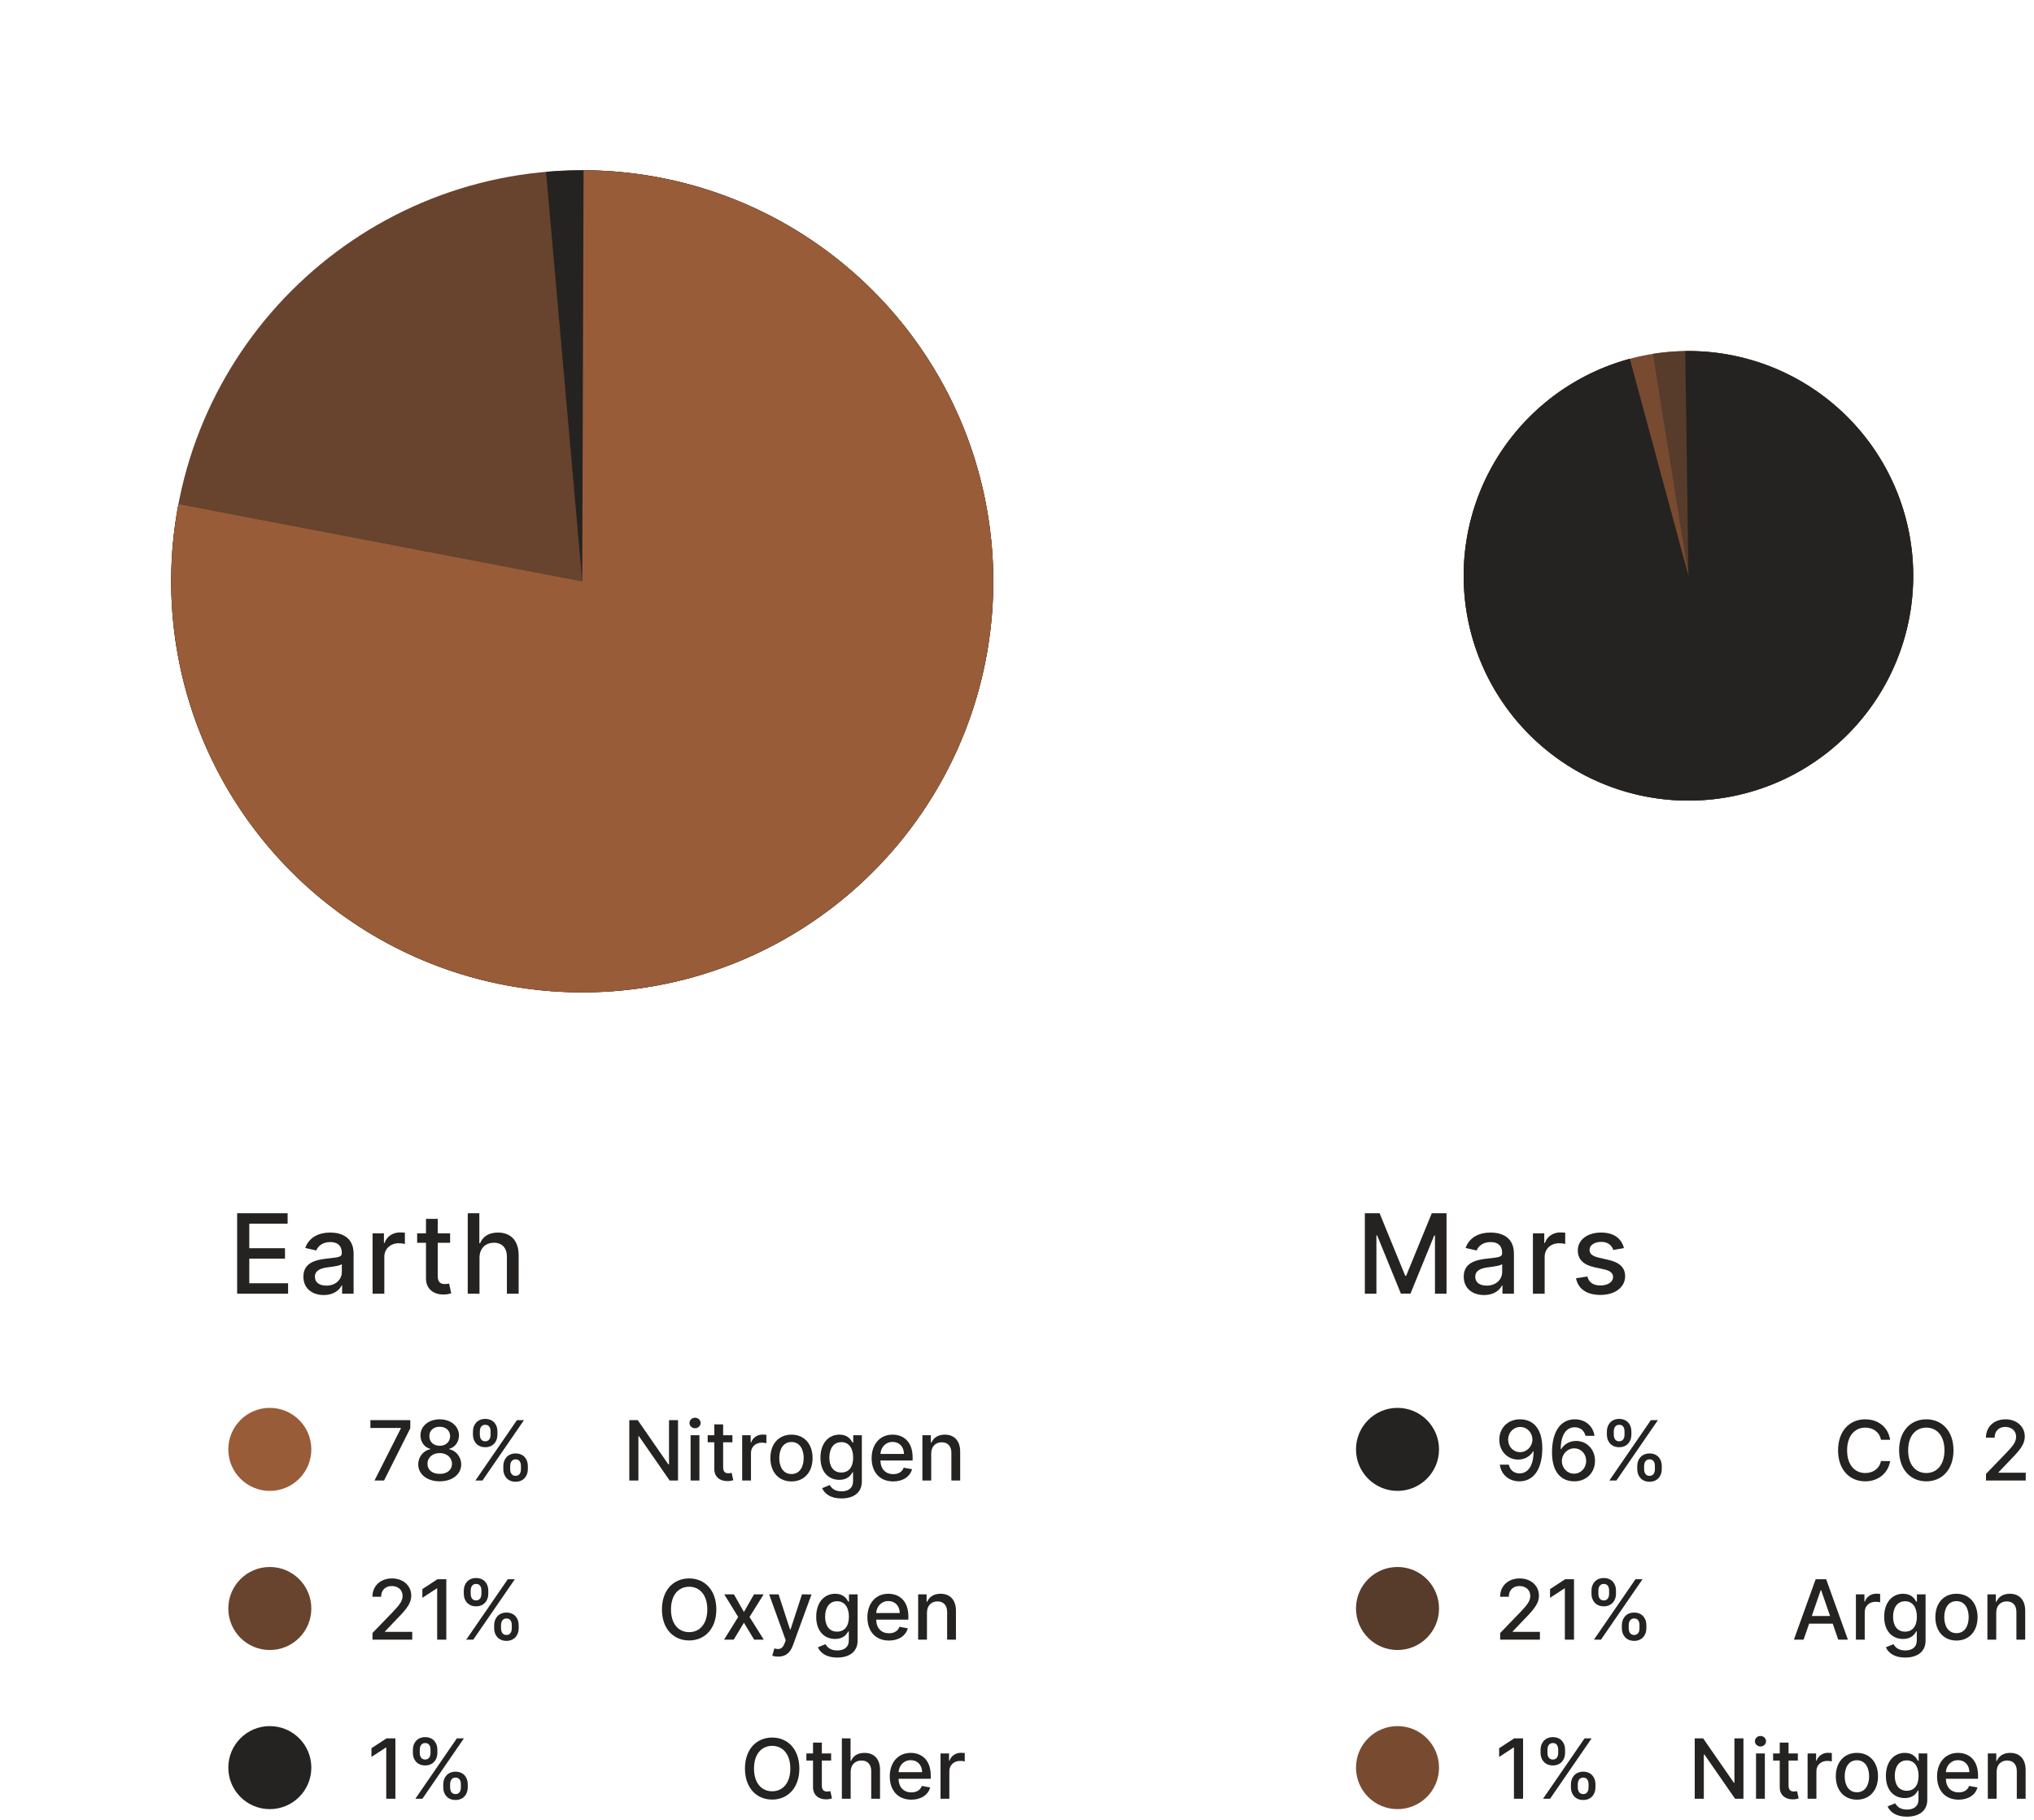
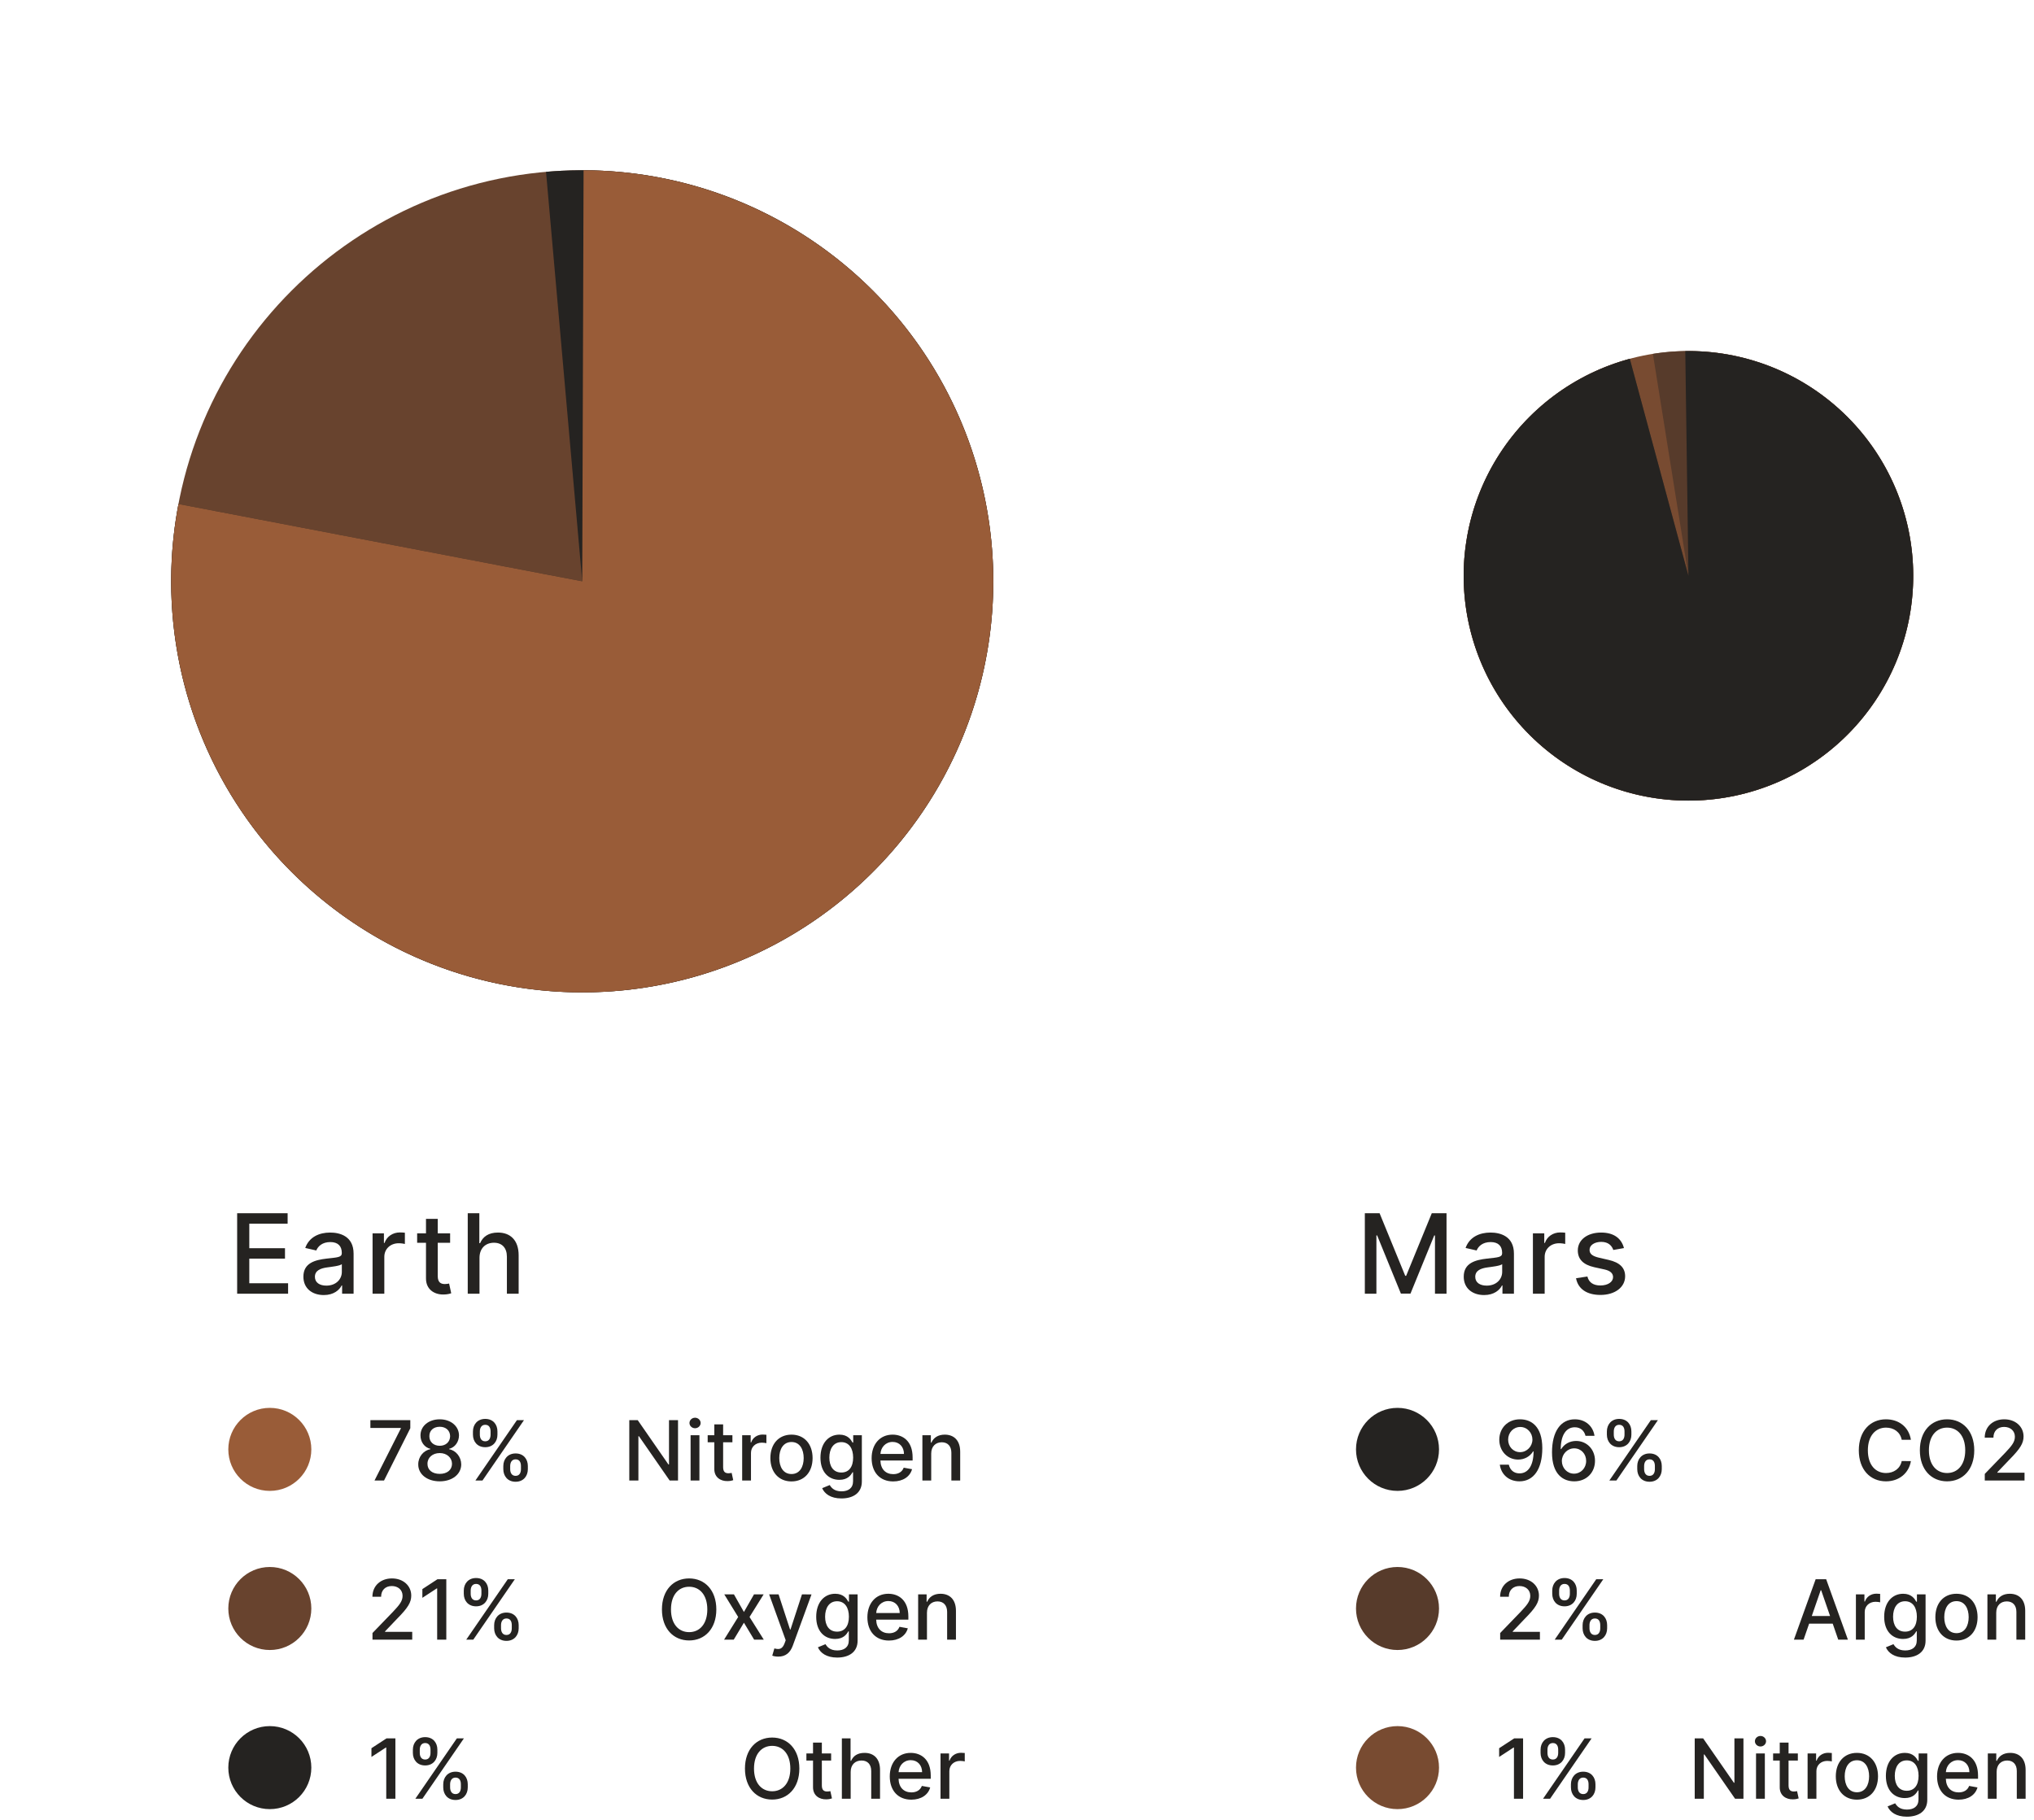
<svg xmlns="http://www.w3.org/2000/svg" width="294" height="263" viewBox="0 0 294 263" fill="none">
  <circle cx="84.157" cy="84.025" r="59.415" fill="#68432E" />
  <path d="M25.802 72.852C23.46 85.084 25.021 97.742 30.264 109.039C35.507 120.335 44.167 129.699 55.021 135.806C65.874 141.913 78.373 144.455 90.75 143.074C103.127 141.692 114.757 136.456 123.996 128.105C133.236 119.755 139.617 108.712 142.24 96.537C144.863 84.362 143.593 71.671 138.611 60.258C133.629 48.843 125.186 39.283 114.476 32.928C103.766 26.573 91.329 23.744 78.924 24.841L84.157 84.025L25.802 72.852Z" fill="#252321" />
  <path d="M25.802 72.852C23.504 84.856 24.963 97.277 29.982 108.421C35 119.565 43.333 128.891 53.844 135.126C64.356 141.362 76.535 144.204 88.721 143.265C100.907 142.326 112.506 137.652 121.939 129.88C131.372 122.109 138.178 111.617 141.43 99.835C144.682 88.054 144.222 75.556 140.112 64.046C136.002 52.536 128.443 42.573 118.464 35.516C108.486 28.459 96.573 24.651 84.352 24.611L84.157 84.025L25.802 72.852Z" fill="#995C38" />
  <circle cx="244.052" cy="83.233" r="32.49" fill="#784B31" />
  <path d="M235.575 51.869C227.4 54.079 220.41 59.393 216.096 66.681C211.781 73.968 210.482 82.653 212.476 90.883C214.47 99.114 219.6 106.241 226.771 110.746C233.943 115.251 242.59 116.777 250.87 115C259.151 113.223 266.41 108.283 271.102 101.232C275.793 94.181 277.546 85.577 275.987 77.253C274.428 68.928 269.681 61.542 262.756 56.667C255.831 51.791 247.276 49.813 238.913 51.153L244.053 83.233L235.575 51.869Z" fill="#573B2B" />
  <path d="M235.575 51.869C227.596 54.026 220.739 59.142 216.4 66.178C212.061 73.213 210.566 81.637 212.22 89.736C213.875 97.834 218.553 104.998 225.304 109.768C232.054 114.537 240.369 116.555 248.555 115.41C256.741 114.264 264.183 110.042 269.365 103.602C274.547 97.163 277.08 88.99 276.447 80.749C275.815 72.507 272.066 64.816 265.962 59.242C259.859 53.669 251.86 50.63 243.595 50.747L244.053 83.233L235.575 51.869Z" fill="#252321" />
  <path d="M34.278 187H41.642V185.489H36.034V181.926H41.193V180.42H36.034V176.875H41.574V175.364H34.278V187ZM46.802 187.193C48.246 187.193 49.058 186.46 49.382 185.807H49.45V187H51.109V181.205C51.109 178.665 49.109 178.159 47.723 178.159C46.143 178.159 44.689 178.795 44.121 180.386L45.717 180.75C45.967 180.131 46.604 179.534 47.746 179.534C48.842 179.534 49.405 180.108 49.405 181.097V181.136C49.405 181.756 48.768 181.744 47.2 181.926C45.547 182.119 43.854 182.551 43.854 184.534C43.854 186.25 45.143 187.193 46.802 187.193ZM47.172 185.83C46.212 185.83 45.518 185.398 45.518 184.557C45.518 183.648 46.325 183.324 47.308 183.193C47.859 183.119 49.166 182.972 49.41 182.727V183.852C49.41 184.886 48.587 185.83 47.172 185.83ZM53.852 187H55.551V181.67C55.551 180.528 56.432 179.705 57.636 179.705C57.988 179.705 58.386 179.767 58.523 179.807V178.182C58.352 178.159 58.017 178.142 57.801 178.142C56.778 178.142 55.903 178.722 55.585 179.659H55.494V178.273H53.852V187ZM65.062 178.273H63.272V176.182H61.574V178.273H60.295V179.636H61.574V184.79C61.568 186.375 62.778 187.142 64.119 187.114C64.659 187.108 65.022 187.006 65.221 186.932L64.914 185.528C64.801 185.551 64.591 185.602 64.318 185.602C63.767 185.602 63.272 185.42 63.272 184.438V179.636H65.062V178.273ZM69.308 181.818C69.308 180.426 70.189 179.631 71.399 179.631C72.569 179.631 73.268 180.375 73.268 181.653V187H74.967V181.449C74.967 179.273 73.774 178.159 71.978 178.159C70.62 178.159 69.802 178.75 69.393 179.693H69.285V175.364H67.609V187H69.308V181.818Z" fill="#252321" />
  <circle cx="39" cy="209.5" r="6" fill="#995C38" />
  <path d="M54.133 214H55.51L59.307 206.44V205.273H53.537V206.402H57.943V206.466L54.133 214ZM63.562 214.119C65.377 214.119 66.66 213.088 66.668 211.673C66.66 210.574 65.888 209.649 64.913 209.474V209.423C65.761 209.219 66.336 208.422 66.344 207.48C66.336 206.146 65.16 205.153 63.562 205.153C61.947 205.153 60.771 206.146 60.779 207.48C60.771 208.418 61.346 209.219 62.211 209.423V209.474C61.218 209.649 60.447 210.574 60.455 211.673C60.447 213.088 61.729 214.119 63.562 214.119ZM63.562 213.041C62.471 213.041 61.781 212.462 61.789 211.588C61.781 210.68 62.531 210.033 63.562 210.033C64.576 210.033 65.326 210.68 65.335 211.588C65.326 212.462 64.64 213.041 63.562 213.041ZM63.562 208.98C62.68 208.98 62.053 208.422 62.062 207.591C62.053 206.773 62.658 206.232 63.562 206.232C64.448 206.232 65.053 206.773 65.062 207.591C65.053 208.422 64.431 208.98 63.562 208.98ZM72.75 212.364C72.755 213.348 73.373 214.179 74.527 214.179C75.669 214.179 76.296 213.348 76.296 212.364V211.903C76.296 210.915 75.686 210.088 74.527 210.088C73.39 210.088 72.755 210.919 72.75 211.903V212.364ZM68.361 207.369C68.361 208.354 68.983 209.185 70.138 209.185C71.276 209.185 71.907 208.358 71.902 207.369L71.902 206.909C71.907 205.92 71.293 205.094 70.138 205.094C69.005 205.094 68.361 205.92 68.361 206.909V207.369ZM68.719 214H69.738L75.738 205.273H74.719L68.719 214ZM73.743 211.903C73.748 211.413 73.961 210.94 74.527 210.94C75.115 210.94 75.299 211.413 75.299 211.903V212.364C75.299 212.854 75.098 213.327 74.527 213.327C73.948 213.327 73.748 212.849 73.743 212.364V211.903ZM69.358 206.909C69.358 206.423 69.571 205.946 70.138 205.946C70.726 205.946 70.909 206.419 70.909 206.909L70.909 207.369C70.909 207.859 70.709 208.332 70.138 208.332C69.559 208.332 69.358 207.859 69.358 207.369L69.358 206.909Z" fill="#252321" />
  <path d="M98.003 205.273H96.699L96.699 211.682H96.618L92.178 205.273H90.959L90.959 214H92.276V207.599H92.356L96.793 214H98.003L98.003 205.273ZM99.821 214H101.096L101.096 207.455H99.821L99.821 214ZM100.465 206.445C100.904 206.445 101.27 206.104 101.27 205.686C101.27 205.268 100.904 204.923 100.465 204.923C100.022 204.923 99.659 205.268 99.659 205.686C99.659 206.104 100.022 206.445 100.465 206.445ZM105.865 207.455H104.523L104.523 205.886H103.249L103.249 207.455H102.29V208.477H103.249V212.342C103.244 213.531 104.152 214.107 105.158 214.085C105.562 214.081 105.835 214.004 105.984 213.949L105.754 212.896C105.669 212.913 105.511 212.952 105.307 212.952C104.893 212.952 104.523 212.815 104.523 212.078V208.477H105.865V207.455ZM107.275 214H108.549L108.549 210.003C108.549 209.146 109.209 208.528 110.113 208.528C110.377 208.528 110.675 208.575 110.777 208.605V207.386C110.65 207.369 110.398 207.357 110.236 207.357C109.469 207.357 108.813 207.791 108.574 208.494H108.506V207.455H107.275L107.275 214ZM114.403 214.132C116.248 214.132 117.454 212.781 117.454 210.757C117.454 208.72 116.248 207.369 114.403 207.369C112.558 207.369 111.352 208.72 111.352 210.757C111.352 212.781 112.558 214.132 114.403 214.132ZM114.407 213.063C113.201 213.063 112.638 212.01 112.638 210.753C112.638 209.5 113.201 208.435 114.407 208.435C115.604 208.435 116.167 209.5 116.167 210.753C116.167 212.01 115.604 213.063 114.407 213.063ZM121.62 216.591C123.287 216.591 124.574 215.828 124.574 214.145L124.574 207.455H123.325L123.325 208.516H123.231C123.005 208.111 122.554 207.369 121.335 207.369C119.754 207.369 118.591 208.618 118.591 210.702C118.591 212.79 119.779 213.902 121.326 213.902C122.528 213.902 122.993 213.224 123.223 212.807H123.304V214.094C123.304 215.121 122.6 215.564 121.633 215.564C120.572 215.564 120.159 215.031 119.933 214.656L118.838 215.108C119.183 215.909 120.056 216.591 121.62 216.591ZM121.608 212.845C120.47 212.845 119.877 211.972 119.877 210.685C119.877 209.428 120.457 208.452 121.608 208.452C122.72 208.452 123.316 209.359 123.316 210.685C123.316 212.036 122.707 212.845 121.608 212.845ZM129.103 214.132C130.531 214.132 131.541 213.429 131.831 212.364L130.625 212.146C130.395 212.764 129.841 213.08 129.116 213.08C128.025 213.08 127.292 212.372 127.258 211.111H131.912V210.659C131.912 208.294 130.497 207.369 129.014 207.369C127.19 207.369 125.988 208.759 125.988 210.77C125.988 212.803 127.173 214.132 129.103 214.132ZM127.262 210.156C127.314 209.227 127.987 208.422 129.022 208.422C130.011 208.422 130.659 209.155 130.663 210.156H127.262ZM134.599 210.114C134.599 209.07 135.239 208.473 136.125 208.473C136.99 208.473 137.514 209.04 137.514 209.99L137.514 214H138.788L138.788 209.837C138.788 208.217 137.898 207.369 136.56 207.369C135.575 207.369 134.932 207.825 134.629 208.52H134.548V207.455H133.325L133.325 214H134.599L134.599 210.114Z" fill="#252321" />
  <circle cx="39" cy="232.5" r="6" fill="#68432E" />
  <path d="M53.84 237H59.584V235.871H55.655V235.807L57.389 233.991C58.987 232.376 59.443 231.605 59.443 230.629C59.443 229.227 58.301 228.153 56.656 228.153C55.024 228.153 53.831 229.21 53.831 230.804H55.088C55.084 229.866 55.689 229.253 56.631 229.253C57.517 229.253 58.19 229.798 58.19 230.668C58.19 231.439 57.73 231.993 56.793 232.986L53.84 236.045V237ZM64.51 228.273H63.227L61.05 229.696L61.05 230.957L63.138 229.594H63.189L63.189 237H64.51L64.51 228.273ZM71.426 235.364C71.43 236.348 72.048 237.179 73.203 237.179C74.345 237.179 74.972 236.348 74.972 235.364V234.903C74.972 233.915 74.362 233.088 73.203 233.088C72.065 233.088 71.43 233.919 71.426 234.903V235.364ZM67.037 230.369C67.037 231.354 67.659 232.185 68.814 232.185C69.952 232.185 70.582 231.358 70.578 230.369L70.578 229.909C70.582 228.92 69.969 228.094 68.814 228.094C67.68 228.094 67.037 228.92 67.037 229.909V230.369ZM67.395 237H68.413L74.413 228.273H73.395L67.395 237ZM72.419 234.903C72.423 234.413 72.636 233.94 73.203 233.94C73.791 233.94 73.974 234.413 73.974 234.903V235.364C73.974 235.854 73.774 236.327 73.203 236.327C72.624 236.327 72.423 235.849 72.419 235.364V234.903ZM68.034 229.909C68.034 229.423 68.247 228.946 68.814 228.946C69.402 228.946 69.585 229.419 69.585 229.909L69.585 230.369C69.585 230.859 69.385 231.332 68.814 231.332C68.234 231.332 68.034 230.859 68.034 230.369V229.909Z" fill="#252321" />
  <path d="M103.54 232.636C103.54 229.845 101.869 228.153 99.611 228.153C97.344 228.153 95.678 229.845 95.678 232.636C95.678 235.423 97.344 237.119 99.611 237.119C101.869 237.119 103.54 235.428 103.54 232.636ZM102.236 232.636C102.236 234.763 101.111 235.918 99.611 235.918C98.106 235.918 96.986 234.763 96.986 232.636C96.986 230.51 98.106 229.355 99.611 229.355C101.111 229.355 102.236 230.51 102.236 232.636ZM106.085 230.455H104.687L106.699 233.727L104.662 237H106.059L107.529 234.554L109.004 237H110.397L108.339 233.727L110.38 230.455H108.987L107.529 233.003L106.085 230.455ZM112.494 239.455C113.547 239.455 114.211 238.905 114.591 237.874L117.297 230.467L115.92 230.455L114.262 235.534H114.194L112.537 230.455H111.173L113.568 237.085L113.41 237.52C113.086 238.389 112.63 238.462 111.931 238.27L111.625 239.314C111.778 239.382 112.11 239.455 112.494 239.455ZM121.007 239.591C122.673 239.591 123.96 238.828 123.96 237.145L123.96 230.455H122.712V231.516H122.618C122.392 231.111 121.94 230.369 120.722 230.369C119.141 230.369 117.977 231.618 117.977 233.702C117.977 235.79 119.166 236.902 120.713 236.902C121.915 236.902 122.379 236.224 122.609 235.807H122.69L122.69 237.094C122.69 238.121 121.987 238.564 121.02 238.564C119.959 238.564 119.545 238.031 119.32 237.656L118.224 238.108C118.57 238.909 119.443 239.591 121.007 239.591ZM120.994 235.845C119.857 235.845 119.264 234.972 119.264 233.685C119.264 232.428 119.844 231.452 120.994 231.452C122.107 231.452 122.703 232.359 122.703 233.685C122.703 235.036 122.094 235.845 120.994 235.845ZM128.49 237.132C129.918 237.132 130.928 236.429 131.217 235.364L130.011 235.146C129.781 235.764 129.227 236.08 128.503 236.08C127.412 236.08 126.679 235.372 126.645 234.111H131.298V233.659C131.298 231.294 129.884 230.369 128.401 230.369C126.577 230.369 125.375 231.759 125.375 233.77C125.375 235.803 126.56 237.132 128.49 237.132ZM126.649 233.156C126.7 232.227 127.374 231.422 128.409 231.422C129.398 231.422 130.045 232.155 130.05 233.156H126.649ZM133.986 233.114C133.986 232.07 134.625 231.473 135.512 231.473C136.377 231.473 136.901 232.04 136.901 232.99L136.901 237L138.175 237L138.175 232.837C138.175 231.217 137.284 230.369 135.946 230.369C134.962 230.369 134.319 230.825 134.016 231.52H133.935V230.455H132.712L132.712 237H133.986L133.986 233.114Z" fill="#252321" />
  <circle cx="39" cy="255.5" r="6" fill="#252321" />
  <path d="M57.151 251.273H55.868L53.69 252.696V253.957L55.778 252.594H55.83L55.83 260H57.151L57.151 251.273ZM64.067 258.364C64.071 259.348 64.689 260.179 65.844 260.179C66.986 260.179 67.612 259.348 67.612 258.364V257.903C67.612 256.915 67.003 256.088 65.844 256.088C64.706 256.088 64.071 256.919 64.067 257.903V258.364ZM59.678 253.369C59.678 254.354 60.3 255.185 61.455 255.185C62.592 255.185 63.223 254.358 63.219 253.369V252.909C63.223 251.92 62.609 251.094 61.455 251.094C60.321 251.094 59.678 251.92 59.678 252.909V253.369ZM60.035 260H61.054L67.054 251.273H66.035L60.035 260ZM65.06 257.903C65.064 257.413 65.277 256.94 65.844 256.94C66.432 256.94 66.615 257.413 66.615 257.903V258.364C66.615 258.854 66.415 259.327 65.844 259.327C65.264 259.327 65.064 258.849 65.06 258.364V257.903ZM60.675 252.909C60.675 252.423 60.888 251.946 61.455 251.946C62.043 251.946 62.226 252.419 62.226 252.909V253.369C62.226 253.859 62.026 254.332 61.455 254.332C60.875 254.332 60.675 253.859 60.675 253.369V252.909Z" fill="#252321" />
  <path d="M115.54 255.636C115.54 252.845 113.869 251.153 111.611 251.153C109.344 251.153 107.678 252.845 107.678 255.636C107.678 258.423 109.344 260.119 111.611 260.119C113.869 260.119 115.54 258.428 115.54 255.636ZM114.236 255.636C114.236 257.763 113.111 258.918 111.611 258.918C110.107 258.918 108.986 257.763 108.986 255.636C108.986 253.51 110.107 252.355 111.611 252.355C113.111 252.355 114.236 253.51 114.236 255.636ZM120.135 253.455H118.792L118.792 251.886H117.518L117.518 253.455H116.559V254.477H117.518V258.342C117.514 259.531 118.422 260.107 119.427 260.085C119.832 260.081 120.105 260.004 120.254 259.949L120.024 258.896C119.939 258.913 119.781 258.952 119.576 258.952C119.163 258.952 118.792 258.815 118.792 258.078V254.477H120.135V253.455ZM122.959 256.114C122.959 255.07 123.619 254.473 124.527 254.473C125.405 254.473 125.929 255.031 125.929 255.99L125.929 260H127.203L127.203 255.837C127.203 254.205 126.308 253.369 124.962 253.369C123.943 253.369 123.33 253.813 123.023 254.52H122.942L122.942 251.273H121.685L121.685 260H122.959L122.959 256.114ZM131.724 260.132C133.152 260.132 134.162 259.429 134.452 258.364L133.246 258.146C133.016 258.764 132.462 259.08 131.737 259.08C130.646 259.08 129.913 258.372 129.879 257.111H134.533V256.659C134.533 254.294 133.118 253.369 131.635 253.369C129.811 253.369 128.609 254.759 128.609 256.77C128.609 258.803 129.794 260.132 131.724 260.132ZM129.884 256.156C129.935 255.227 130.608 254.422 131.643 254.422C132.632 254.422 133.28 255.155 133.284 256.156H129.884ZM135.946 260H137.221L137.221 256.003C137.221 255.146 137.881 254.528 138.784 254.528C139.049 254.528 139.347 254.575 139.449 254.605V253.386C139.321 253.369 139.07 253.357 138.908 253.357C138.141 253.357 137.485 253.791 137.246 254.494H137.178V253.455H135.946L135.946 260Z" fill="#252321" />
  <path d="M197.278 175.364V187H198.949V178.574H199.057L202.489 186.983H203.875L207.307 178.58H207.415V187H209.085V175.364H206.955L203.25 184.409H203.114L199.409 175.364H197.278ZM214.521 187.193C215.964 187.193 216.777 186.46 217.101 185.807H217.169V187H218.828V181.205C218.828 178.665 216.828 178.159 215.442 178.159C213.862 178.159 212.408 178.795 211.839 180.386L213.436 180.75C213.686 180.131 214.322 179.534 215.464 179.534C216.561 179.534 217.123 180.108 217.123 181.097V181.136C217.123 181.756 216.487 181.744 214.919 181.926C213.266 182.119 211.572 182.551 211.572 184.534C211.572 186.25 212.862 187.193 214.521 187.193ZM214.891 185.83C213.93 185.83 213.237 185.398 213.237 184.557C213.237 183.648 214.044 183.324 215.027 183.193C215.578 183.119 216.885 182.972 217.129 182.727V183.852C217.129 184.886 216.305 185.83 214.891 185.83ZM221.571 187H223.27V181.67C223.27 180.528 224.15 179.705 225.355 179.705C225.707 179.705 226.105 179.767 226.241 179.807V178.182C226.071 178.159 225.736 178.142 225.52 178.142C224.497 178.142 223.622 178.722 223.304 179.659H223.213V178.273H221.571V187ZM234.731 180.403C234.379 179.045 233.316 178.159 231.43 178.159C229.458 178.159 228.061 179.199 228.061 180.744C228.061 181.983 228.811 182.807 230.447 183.17L231.924 183.494C232.765 183.682 233.157 184.057 233.157 184.602C233.157 185.278 232.436 185.807 231.322 185.807C230.305 185.807 229.652 185.369 229.447 184.511L227.805 184.761C228.089 186.307 229.373 187.176 231.333 187.176C233.441 187.176 234.902 186.057 234.902 184.477C234.902 183.244 234.118 182.483 232.515 182.114L231.129 181.795C230.169 181.568 229.754 181.244 229.76 180.653C229.754 179.983 230.481 179.506 231.447 179.506C232.504 179.506 232.993 180.091 233.191 180.676L234.731 180.403Z" fill="#252321" />
  <circle cx="202" cy="209.5" r="6" fill="#252321" />
  <path d="M219.741 205.153C217.909 205.136 216.712 206.453 216.712 208.107C216.716 209.773 217.922 210.974 219.435 210.974C220.359 210.974 221.152 210.523 221.599 209.79H221.668C221.663 211.797 220.909 212.969 219.631 212.969C218.795 212.969 218.259 212.457 218.088 211.712H216.788C216.98 213.122 218.071 214.119 219.631 214.119C221.659 214.119 222.929 212.376 222.929 209.321C222.925 206.134 221.297 205.166 219.741 205.153ZM219.746 206.261C220.756 206.261 221.501 207.118 221.501 208.077C221.506 209.048 220.717 209.901 219.72 209.901C218.719 209.901 217.994 209.099 217.99 208.089C217.99 207.075 218.744 206.261 219.746 206.261ZM227.515 214.119C229.339 214.136 230.549 212.824 230.545 211.149C230.549 209.479 229.335 208.281 227.822 208.281C226.902 208.281 226.105 208.724 225.657 209.462H225.593C225.598 207.48 226.348 206.304 227.626 206.304C228.466 206.304 228.994 206.815 229.173 207.54H230.473C230.272 206.159 229.186 205.153 227.626 205.153C225.598 205.153 224.332 206.896 224.332 209.93C224.328 213.143 225.964 214.107 227.515 214.119ZM227.511 213.011C226.497 213.011 225.755 212.159 225.755 211.179C225.76 210.203 226.535 209.351 227.541 209.351C228.538 209.351 229.271 210.156 229.267 211.166C229.271 212.197 228.508 213.011 227.511 213.011ZM236.653 212.364C236.657 213.348 237.275 214.179 238.43 214.179C239.572 214.179 240.198 213.348 240.198 212.364V211.903C240.198 210.915 239.589 210.088 238.43 210.088C237.292 210.088 236.657 210.919 236.653 211.903V212.364ZM232.263 207.369C232.263 208.354 232.886 209.185 234.04 209.185C235.178 209.185 235.809 208.358 235.805 207.369V206.909C235.809 205.92 235.195 205.094 234.04 205.094C232.907 205.094 232.263 205.92 232.263 206.909V207.369ZM232.621 214H233.64L239.64 205.273H238.621L232.621 214ZM237.646 211.903C237.65 211.413 237.863 210.94 238.43 210.94C239.018 210.94 239.201 211.413 239.201 211.903V212.364C239.201 212.854 239.001 213.327 238.43 213.327C237.85 213.327 237.65 212.849 237.646 212.364V211.903ZM233.261 206.909C233.261 206.423 233.474 205.946 234.04 205.946C234.629 205.946 234.812 206.419 234.812 206.909V207.369C234.812 207.859 234.612 208.332 234.04 208.332C233.461 208.332 233.261 207.859 233.261 207.369V206.909Z" fill="#252321" />
-   <path d="M273.207 208.111C272.909 206.244 271.447 205.153 269.602 205.153C267.344 205.153 265.678 206.845 265.678 209.636C265.678 212.428 267.335 214.119 269.602 214.119C271.52 214.119 272.922 212.918 273.207 211.192L271.878 211.188C271.652 212.304 270.714 212.918 269.611 212.918C268.115 212.918 266.986 211.771 266.986 209.636C266.986 207.518 268.111 206.355 269.615 206.355C270.727 206.355 271.661 206.982 271.878 208.111H273.207ZM282.364 209.636C282.364 206.845 280.694 205.153 278.435 205.153C276.168 205.153 274.502 206.845 274.502 209.636C274.502 212.423 276.168 214.119 278.435 214.119C280.694 214.119 282.364 212.428 282.364 209.636ZM281.06 209.636C281.06 211.763 279.935 212.918 278.435 212.918C276.931 212.918 275.81 211.763 275.81 209.636C275.81 207.51 276.931 206.355 278.435 206.355C279.935 206.355 281.06 207.51 281.06 209.636ZM287.062 214L292.806 214V212.871L288.877 212.871V212.807L290.612 210.991C292.21 209.376 292.666 208.605 292.666 207.629C292.666 206.227 291.524 205.153 289.879 205.153C288.247 205.153 287.054 206.21 287.054 207.804H288.311C288.306 206.866 288.912 206.253 289.853 206.253C290.74 206.253 291.413 206.798 291.413 207.668C291.413 208.439 290.953 208.993 290.015 209.986L287.062 213.045V214Z" fill="#252321" />
+   <path d="M276.207 208.111C275.909 206.244 274.447 205.153 272.602 205.153C270.344 205.153 268.678 206.845 268.678 209.636C268.678 212.428 270.335 214.119 272.602 214.119C274.52 214.119 275.922 212.918 276.207 211.192L274.878 211.188C274.652 212.304 273.714 212.918 272.611 212.918C271.115 212.918 269.986 211.771 269.986 209.636C269.986 207.518 271.111 206.355 272.615 206.355C273.727 206.355 274.661 206.982 274.878 208.111H276.207ZM285.364 209.636C285.364 206.845 283.694 205.153 281.435 205.153C279.168 205.153 277.502 206.845 277.502 209.636C277.502 212.423 279.168 214.119 281.435 214.119C283.694 214.119 285.364 212.428 285.364 209.636ZM284.06 209.636C284.06 211.763 282.935 212.918 281.435 212.918C279.931 212.918 278.81 211.763 278.81 209.636C278.81 207.51 279.931 206.355 281.435 206.355C282.935 206.355 284.06 207.51 284.06 209.636ZM286.886 214L292.631 214V212.871L288.702 212.871V212.807L290.436 210.991C292.034 209.376 292.49 208.605 292.49 207.629C292.49 206.227 291.348 205.153 289.703 205.153C288.071 205.153 286.878 206.21 286.878 207.804H288.135C288.131 206.866 288.736 206.253 289.678 206.253C290.564 206.253 291.237 206.798 291.237 207.668C291.237 208.439 290.777 208.993 289.839 209.986L286.886 213.045V214Z" fill="#252321" />
  <circle cx="202" cy="232.5" r="6" fill="#573B2B" />
-   <path d="M216.839 237H222.584V235.871H218.655V235.807L220.389 233.991C221.987 232.376 222.443 231.605 222.443 230.629C222.443 229.227 221.301 228.153 219.656 228.153C218.024 228.153 216.831 229.21 216.831 230.804H218.088C218.084 229.866 218.689 229.253 219.631 229.253C220.517 229.253 221.19 229.798 221.19 230.668C221.19 231.439 220.73 231.993 219.793 232.986L216.839 236.045V237ZM227.51 228.273H226.227L224.05 229.696V230.957L226.138 229.594H226.189L226.189 237H227.51L227.51 228.273ZM234.426 235.364C234.43 236.348 235.048 237.179 236.203 237.179C237.345 237.179 237.972 236.348 237.972 235.364V234.903C237.972 233.915 237.362 233.088 236.203 233.088C235.065 233.088 234.43 233.919 234.426 234.903V235.364ZM230.037 230.369C230.037 231.354 230.659 232.185 231.814 232.185C232.952 232.185 233.582 231.358 233.578 230.369V229.909C233.582 228.92 232.969 228.094 231.814 228.094C230.68 228.094 230.037 228.92 230.037 229.909V230.369ZM230.395 237H231.413L237.413 228.273H236.395L230.395 237ZM235.419 234.903C235.423 234.413 235.636 233.94 236.203 233.94C236.791 233.94 236.974 234.413 236.974 234.903V235.364C236.974 235.854 236.774 236.327 236.203 236.327C235.624 236.327 235.423 235.849 235.419 235.364V234.903ZM231.034 229.909C231.034 229.423 231.247 228.946 231.814 228.946C232.402 228.946 232.585 229.419 232.585 229.909V230.369C232.585 230.859 232.385 231.332 231.814 231.332C231.234 231.332 231.034 230.859 231.034 230.369V229.909Z" fill="#252321" />
+   <path d="M216.839 237H222.584V235.871H218.655V235.807L220.389 233.991C221.987 232.376 222.443 231.605 222.443 230.629C222.443 229.227 221.301 228.153 219.656 228.153C218.024 228.153 216.831 229.21 216.831 230.804H218.088C218.084 229.866 218.689 229.253 219.631 229.253C220.517 229.253 221.19 229.798 221.19 230.668C221.19 231.439 220.73 231.993 219.793 232.986L216.839 236.045V237ZM228.754 235.364C228.759 236.348 229.376 237.179 230.531 237.179C231.673 237.179 232.3 236.348 232.3 235.364V234.903C232.3 233.915 231.69 233.088 230.531 233.088C229.393 233.088 228.759 233.919 228.754 234.903V235.364ZM224.365 230.369C224.365 231.354 224.987 232.185 226.142 232.185C227.28 232.185 227.911 231.358 227.906 230.369V229.909C227.911 228.92 227.297 228.094 226.142 228.094C225.009 228.094 224.365 228.92 224.365 229.909V230.369ZM224.723 237L225.741 237L231.741 228.273H230.723L224.723 237ZM229.747 234.903C229.751 234.413 229.964 233.94 230.531 233.94C231.119 233.94 231.303 234.413 231.303 234.903V235.364C231.303 235.854 231.102 236.327 230.531 236.327C229.952 236.327 229.751 235.849 229.747 235.364V234.903ZM225.362 229.909C225.362 229.423 225.575 228.946 226.142 228.946C226.73 228.946 226.913 229.419 226.913 229.909V230.369C226.913 230.859 226.713 231.332 226.142 231.332C225.562 231.332 225.362 230.859 225.362 230.369V229.909Z" fill="#252321" />
  <path d="M260.696 237L261.497 234.69H264.906L265.703 237H267.101L263.96 228.273H262.439L259.298 237H260.696ZM261.881 233.582L263.168 229.858H263.236L264.523 233.582H261.881ZM268.259 237H269.533V233.003C269.533 232.146 270.194 231.528 271.097 231.528C271.361 231.528 271.659 231.575 271.762 231.605V230.386C271.634 230.369 271.382 230.357 271.221 230.357C270.453 230.357 269.797 230.791 269.559 231.494H269.49V230.455H268.259V237ZM275.374 239.591C277.04 239.591 278.327 238.828 278.327 237.145V230.455H277.079V231.516H276.985C276.759 231.111 276.308 230.369 275.089 230.369C273.508 230.369 272.344 231.618 272.344 233.702C272.344 235.79 273.533 236.902 275.08 236.902C276.282 236.902 276.746 236.224 276.977 235.807H277.058V237.094C277.058 238.121 276.354 238.564 275.387 238.564C274.326 238.564 273.913 238.031 273.687 237.656L272.592 238.108C272.937 238.909 273.81 239.591 275.374 239.591ZM275.362 235.845C274.224 235.845 273.631 234.972 273.631 233.685C273.631 232.428 274.211 231.452 275.362 231.452C276.474 231.452 277.07 232.359 277.07 233.685C277.07 235.036 276.461 235.845 275.362 235.845ZM282.793 237.132C284.638 237.132 285.844 235.781 285.844 233.757C285.844 231.72 284.638 230.369 282.793 230.369C280.948 230.369 279.742 231.72 279.742 233.757C279.742 235.781 280.948 237.132 282.793 237.132ZM282.798 236.063C281.592 236.063 281.029 235.01 281.029 233.753C281.029 232.5 281.592 231.435 282.798 231.435C283.995 231.435 284.558 232.5 284.558 233.753C284.558 235.01 283.995 236.063 282.798 236.063ZM288.541 233.114C288.541 232.07 289.18 231.473 290.066 231.473C290.931 231.473 291.456 232.04 291.456 232.99V237H292.73V232.837C292.73 231.217 291.839 230.369 290.501 230.369C289.517 230.369 288.873 230.825 288.571 231.52H288.49V230.455H287.267V237H288.541V233.114Z" fill="#252321" />
  <circle cx="202" cy="255.5" r="6" fill="#784B31" />
  <path d="M220.151 251.273H218.868L216.69 252.696V253.957L218.778 252.594H218.83L218.83 260H220.151L220.151 251.273ZM227.067 258.364C227.071 259.348 227.689 260.179 228.844 260.179C229.986 260.179 230.612 259.348 230.612 258.364V257.903C230.612 256.915 230.003 256.088 228.844 256.088C227.706 256.088 227.071 256.919 227.067 257.903V258.364ZM222.678 253.369C222.678 254.354 223.3 255.185 224.455 255.185C225.592 255.185 226.223 254.358 226.219 253.369V252.909C226.223 251.92 225.609 251.094 224.455 251.094C223.321 251.094 222.678 251.92 222.678 252.909V253.369ZM223.036 260H224.054L230.054 251.273H229.036L223.036 260ZM228.06 257.903C228.064 257.413 228.277 256.94 228.844 256.94C229.432 256.94 229.615 257.413 229.615 257.903V258.364C229.615 258.854 229.415 259.327 228.844 259.327C228.264 259.327 228.064 258.849 228.06 258.364V257.903ZM223.675 252.909C223.675 252.423 223.888 251.946 224.455 251.946C225.043 251.946 225.226 252.419 225.226 252.909V253.369C225.226 253.859 225.026 254.332 224.455 254.332C223.875 254.332 223.675 253.859 223.675 253.369V252.909Z" fill="#252321" />
  <path d="M252.003 251.273H250.699L250.699 257.682H250.618L246.178 251.273H244.959L244.959 260H246.276L246.276 253.599H246.357L250.793 260H252.003L252.003 251.273ZM253.821 260H255.096L255.096 253.455H253.821L253.821 260ZM254.465 252.445C254.904 252.445 255.27 252.104 255.27 251.686C255.27 251.268 254.904 250.923 254.465 250.923C254.022 250.923 253.659 251.268 253.659 251.686C253.659 252.104 254.022 252.445 254.465 252.445ZM259.865 253.455H258.523V251.886H257.249V253.455H256.29V254.477H257.249V258.342C257.244 259.531 258.152 260.107 259.158 260.085C259.562 260.081 259.835 260.004 259.984 259.949L259.754 258.896C259.669 258.913 259.511 258.952 259.307 258.952C258.893 258.952 258.523 258.815 258.523 258.078V254.477H259.865V253.455ZM261.275 260H262.549V256.003C262.549 255.146 263.209 254.528 264.113 254.528C264.377 254.528 264.675 254.575 264.777 254.605V253.386C264.65 253.369 264.398 253.357 264.236 253.357C263.469 253.357 262.813 253.791 262.574 254.494H262.506V253.455H261.275V260ZM268.403 260.132C270.248 260.132 271.454 258.781 271.454 256.757C271.454 254.72 270.248 253.369 268.403 253.369C266.558 253.369 265.352 254.72 265.352 256.757C265.352 258.781 266.558 260.132 268.403 260.132ZM268.407 259.063C267.201 259.063 266.638 258.01 266.638 256.753C266.638 255.5 267.201 254.435 268.407 254.435C269.604 254.435 270.167 255.5 270.167 256.753C270.167 258.01 269.604 259.063 268.407 259.063ZM275.62 262.591C277.287 262.591 278.574 261.828 278.574 260.145V253.455H277.325V254.516H277.231C277.005 254.111 276.554 253.369 275.335 253.369C273.754 253.369 272.591 254.618 272.591 256.702C272.591 258.79 273.779 259.902 275.326 259.902C276.528 259.902 276.993 259.224 277.223 258.807H277.304V260.094C277.304 261.121 276.6 261.564 275.633 261.564C274.572 261.564 274.159 261.031 273.933 260.656L272.838 261.108C273.183 261.909 274.056 262.591 275.62 262.591ZM275.608 258.845C274.47 258.845 273.877 257.972 273.877 256.685C273.877 255.428 274.457 254.452 275.608 254.452C276.72 254.452 277.316 255.359 277.316 256.685C277.316 258.036 276.707 258.845 275.608 258.845ZM283.103 260.132C284.531 260.132 285.541 259.429 285.831 258.364L284.625 258.146C284.395 258.764 283.841 259.08 283.116 259.08C282.025 259.08 281.292 258.372 281.258 257.111H285.912V256.659C285.912 254.294 284.497 253.369 283.014 253.369C281.19 253.369 279.988 254.759 279.988 256.77C279.988 258.803 281.173 260.132 283.103 260.132ZM281.262 256.156C281.314 255.227 281.987 254.422 283.022 254.422C284.011 254.422 284.659 255.155 284.663 256.156H281.262ZM288.599 256.114C288.599 255.07 289.239 254.473 290.125 254.473C290.99 254.473 291.514 255.04 291.514 255.99V260H292.788V255.837C292.788 254.217 291.898 253.369 290.56 253.369C289.575 253.369 288.932 253.825 288.629 254.52H288.548V253.455H287.325V260H288.599V256.114Z" fill="#252321" />
</svg>
